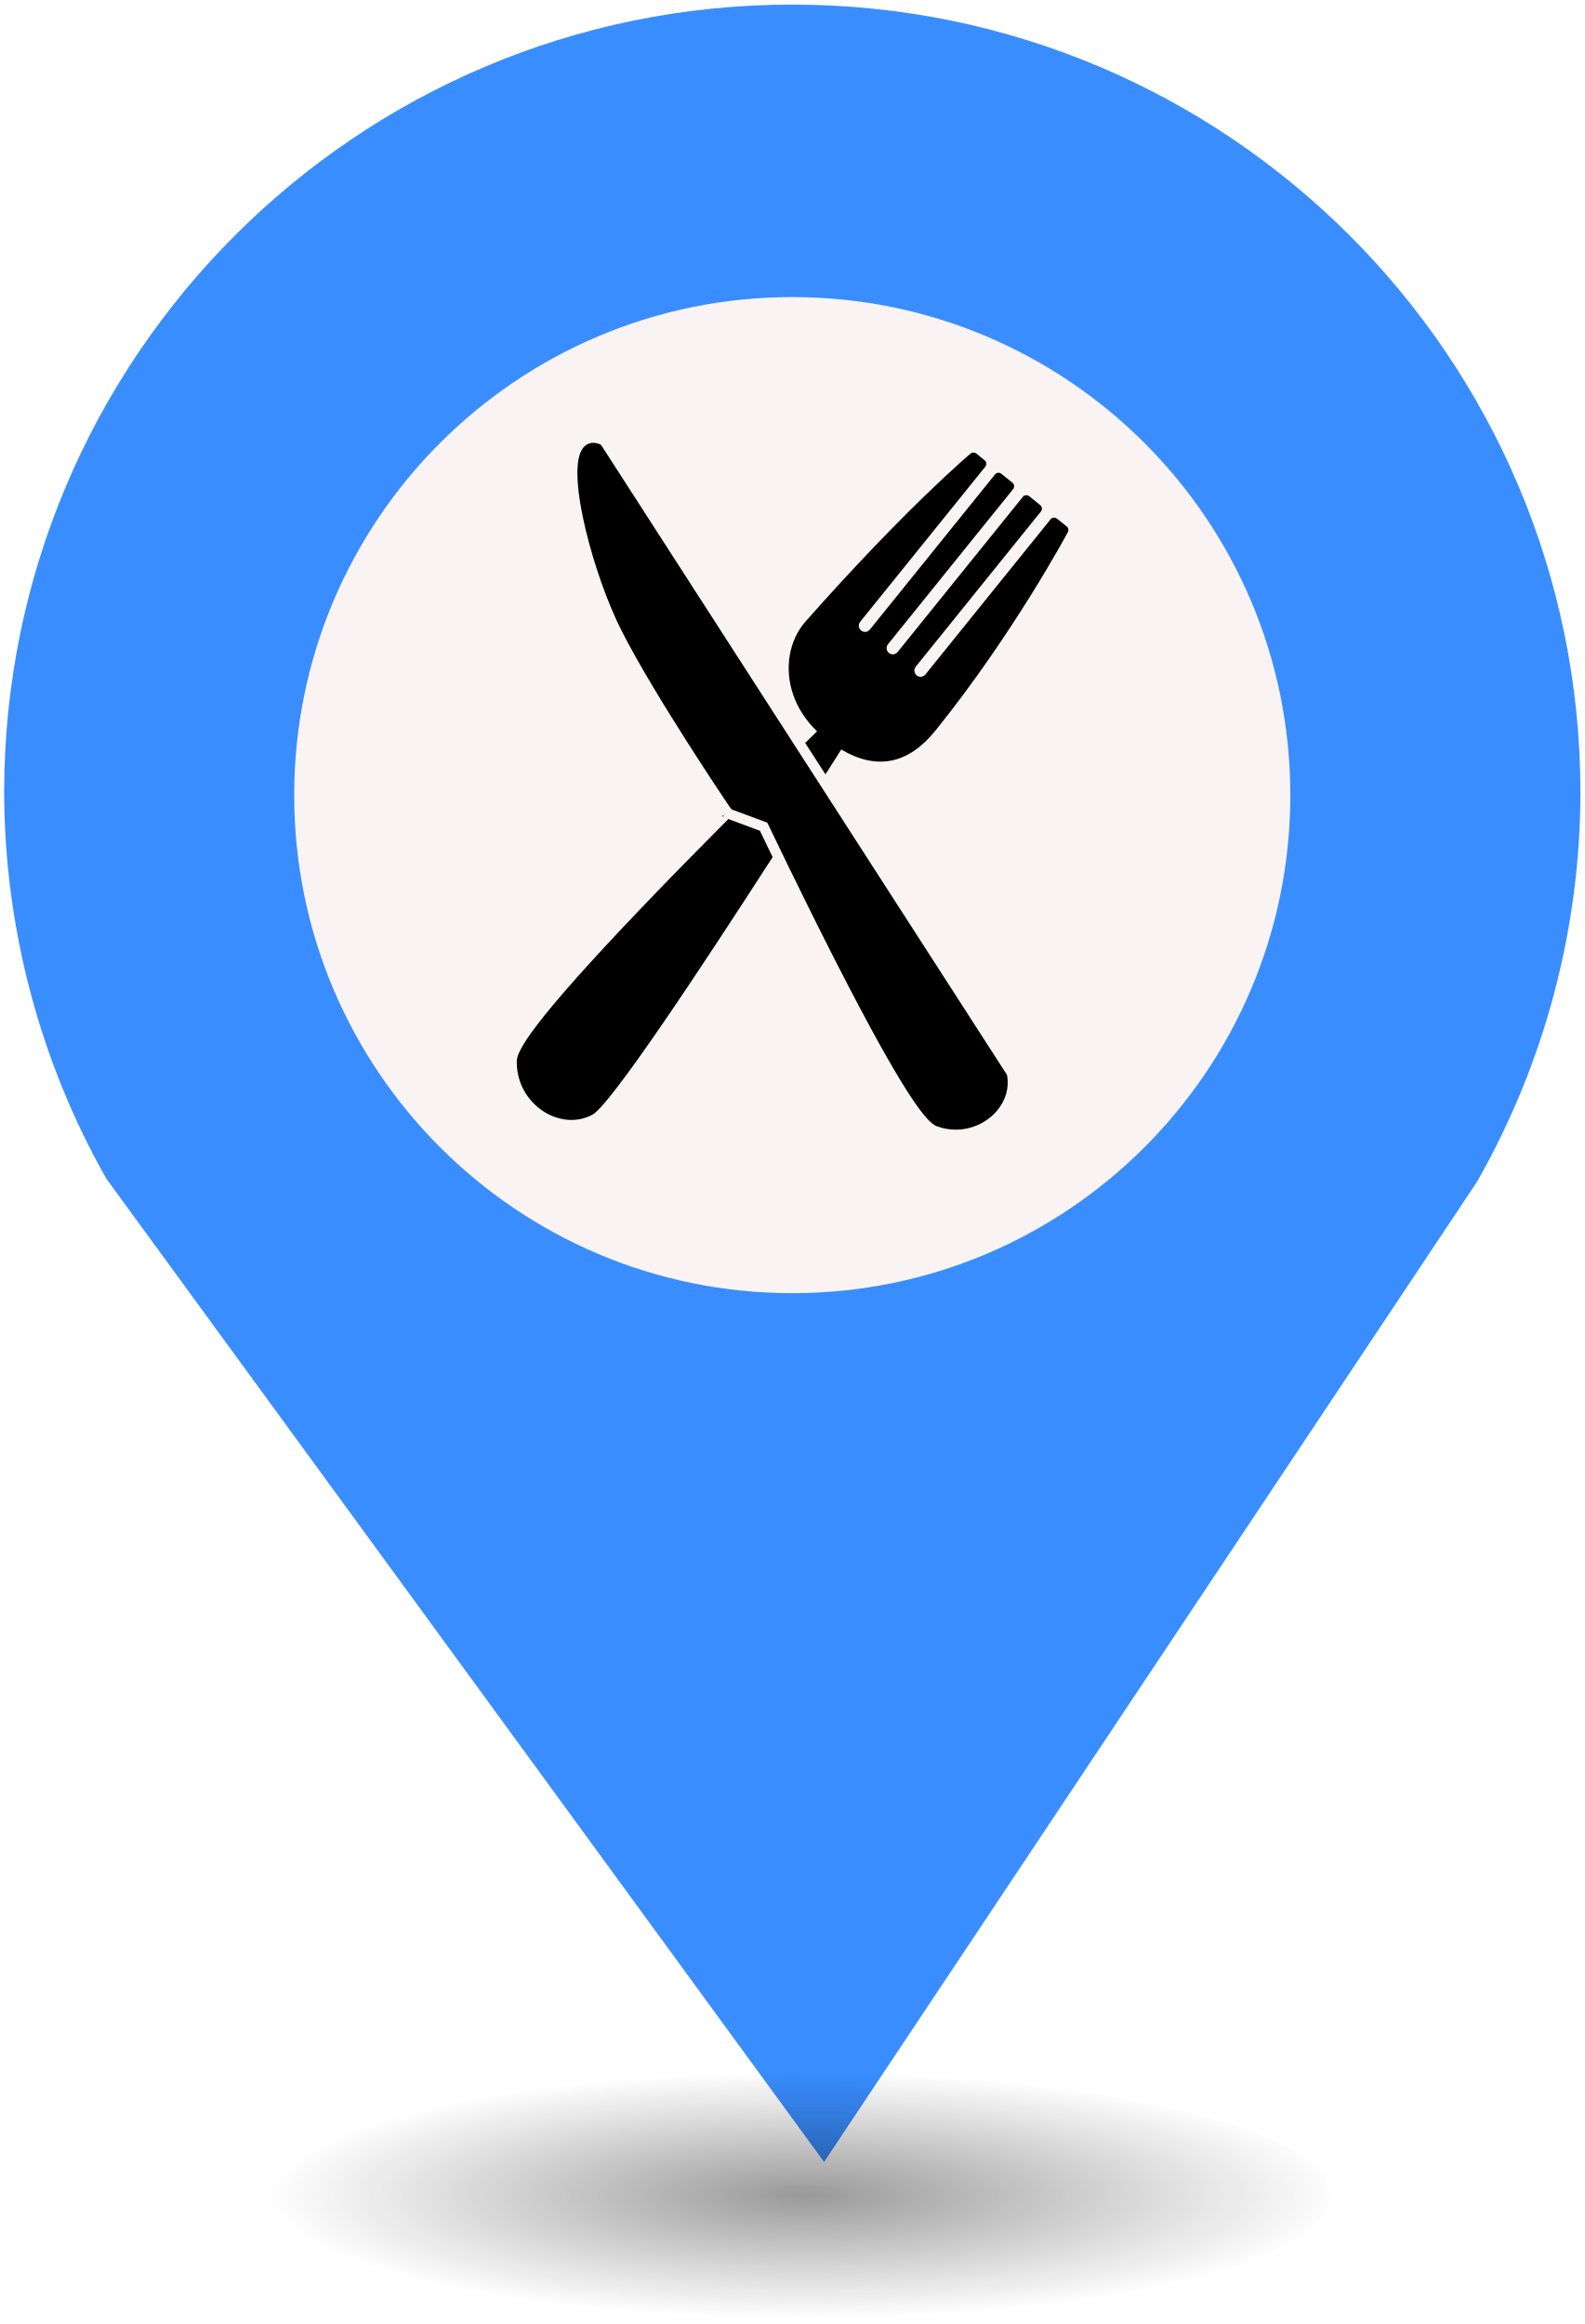
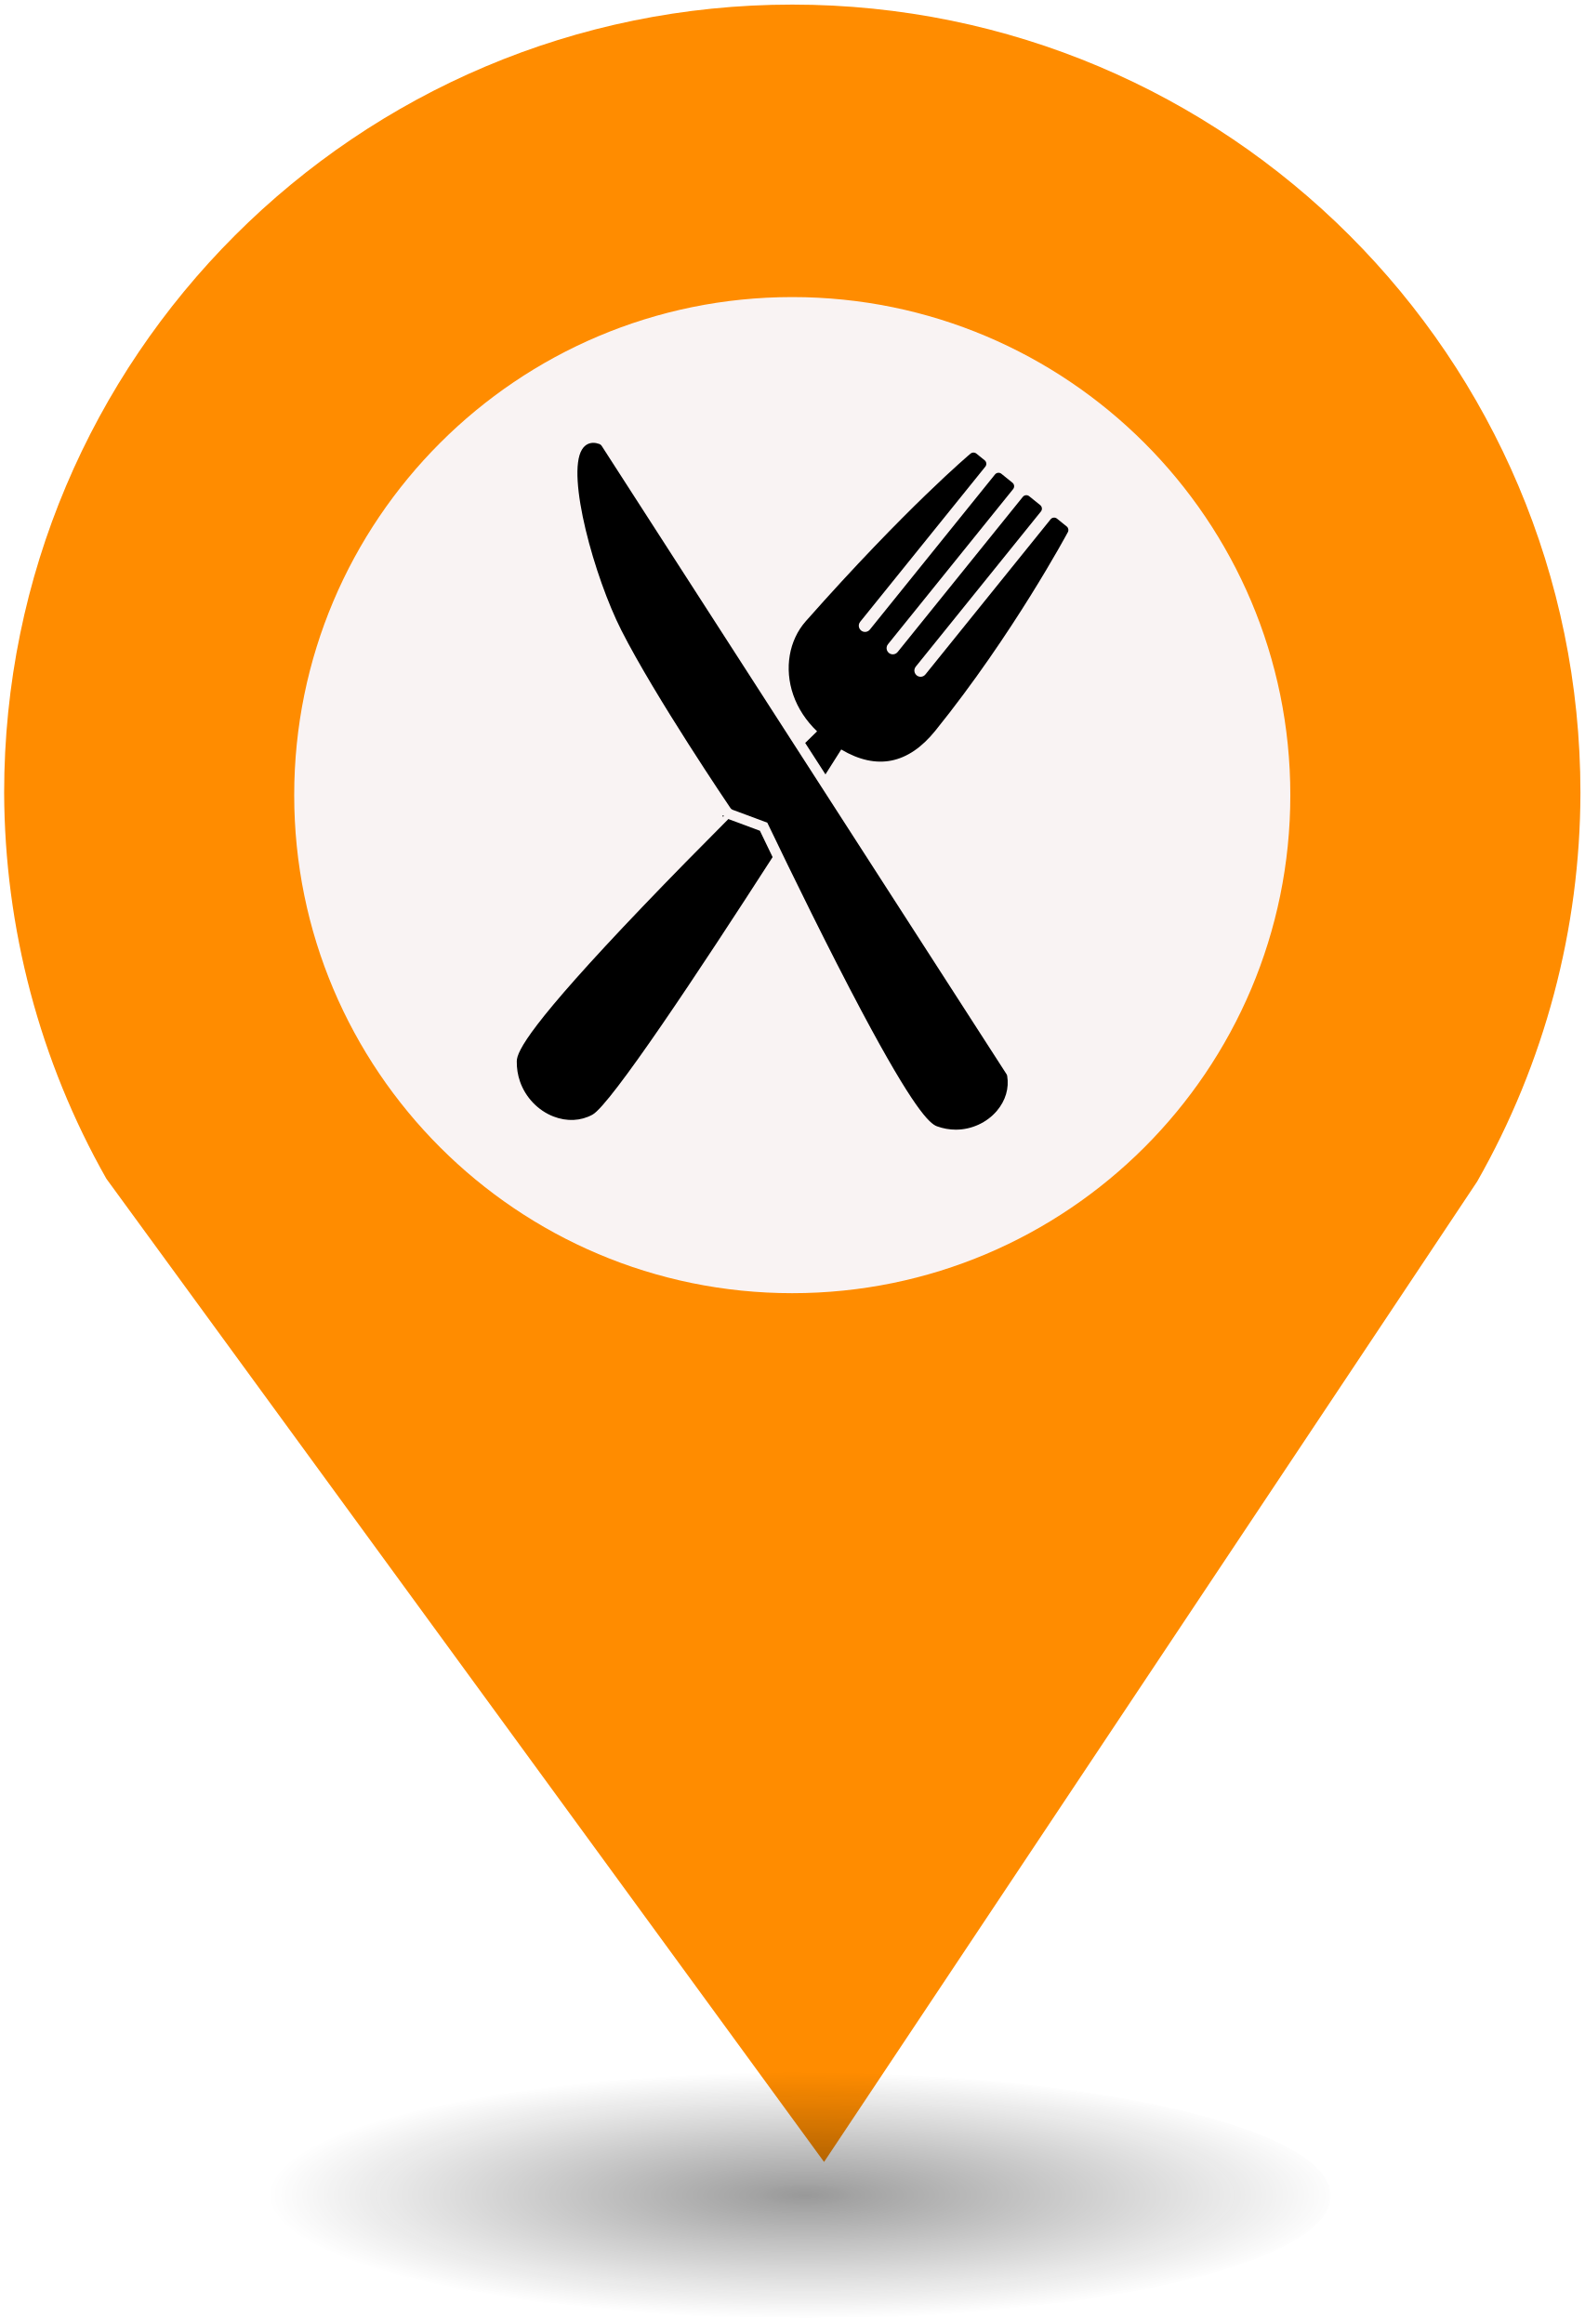
<svg xmlns="http://www.w3.org/2000/svg" height="44px" width="30px" version="1.1" viewBox="0 0 29.989 43.988" id="svg16">
  <defs id="defs7">
    <radialGradient id="a" gradientUnits="userSpaceOnUse" cy="127.6" cx="-42.75" gradientTransform="matrix(4.274964,0,0,0.98163,197.9983,-82.0888)" r="2.384">
      <stop stop-color="#010101" offset="0" id="stop2" />
      <stop stop-opacity="0" stop-color="#090909" offset="1" id="stop4" />
    </radialGradient>
  </defs>
  <g id="g26" transform="translate(-2.0760358e-7,-1.618116)">
-     <path style="fill:#398DFF;stroke-width:4.275" id="path9" d="m 14.994,1.705 c -8.239,0 -14.917,6.678 -14.917,14.917 0.009,2.562 0.673,5.079 1.935,7.307 L 15.596,42.539 27.956,23.984 c 1.278,-2.244 1.952,-4.78 1.956,-7.362 C 29.911,8.383 23.233,1.705 14.994,1.705 Z" />
+     <path style="fill:#FF8C00;stroke-width:4.275" id="path9" d="m 14.994,1.705 c -8.239,0 -14.917,6.678 -14.917,14.917 0.009,2.562 0.673,5.079 1.935,7.307 L 15.596,42.539 27.956,23.984 c 1.278,-2.244 1.952,-4.78 1.956,-7.362 C 29.911,8.383 23.233,1.705 14.994,1.705 Z" />
    <circle style="fill:#f9f3f3;stroke-width:4.275" id="circle11" r="9.427" cx="14.994" cy="16.668" />
    <ellipse style="opacity:0.4;fill:url(#a);stroke-width:4.275" id="ellipse13" cx="14.994" cy="43.18" ry="2.339" rx="10.193" />
    <rect style="fill:none;stroke-width:4.275" x="8.259" y="9.828" width="13.472" height="13.369" ry="0" rx="0" id="replace" />
    <svg version="1.1" x="8.5" y="10" viewBox="0 0 86 87.437" enable-background="new 0 0 100 100" xml:space="preserve" id="svg2" width="13" height="13">
      <defs id="defs28" />
      <g id="g3217" transform="translate(-1223.026,7591.783)">
        <g id="g3355" transform="translate(0.5259675,-1.51338)">
          <g id="g3394" transform="translate(-1.304037,6.106822)">
            <g id="g3432" transform="translate(1.32436,-7.06854)">
              <g id="g3490" transform="translate(14.50543,16.20117)">
                <g id="g3544" transform="translate(1.783222,7.907062)">
                  <g id="g3595" transform="translate(9.526484,-0.4690141)">
                    <g id="g3646" transform="translate(-52.35165,-3.588063)">
                      <g id="g3767" transform="translate(6.004856,8.755277)">
                        <g id="g4075" transform="translate(0.5523902,0.07303033)">
                          <g id="g4264" transform="translate(3.088074,-2.637774)">
                            <g id="g4355" transform="translate(8.460199,5.328404)">
                              <g id="g4421" transform="translate(-6.525508,7.085877)">
                                <g id="g4462" transform="translate(25.51802,13.53117)">
                                  <g id="g4500" transform="translate(80.26127,-61.02332)">
                                    <g id="g5344" transform="translate(-17.61483,53.92915)">
                                      <g id="g5294" display="none" style="display:none">
                                        <rect id="rect5296" height="196" width="394.5" display="inline" y="-80.755" x="-43.5" style="fill:#000000;display:inline" />
                                      </g>
                                      <g id="g5316" display="none" style="display:none">
                                        <g id="g5318" display="inline" style="display:inline">
                                          <path id="path5320" d="M 1.581,10.718 H 30.418 L 16,1.051 1.581,10.718 z M 17.592,6.594 c 0,0.879 -0.713,1.592 -1.592,1.592 -0.879,0 -1.592,-0.713 -1.592,-1.592 0,-0.879 0.713,-1.592 1.592,-1.592 0.879,0 1.592,0.712 1.592,1.592 z" />
                                          <rect id="rect5322" height="3.021" width="31" y="28.03" x="0.5" />
                                          <rect id="rect5324" height="11.875" width="3.021" y="13.363" x="3.667" />
                                          <rect id="rect5326" height="11.875" width="3.021" y="13.363" x="8.349" />
                                          <rect id="rect5328" height="11.875" width="3.021" y="13.363" x="20.63" />
                                          <rect id="rect5330" height="11.875" width="3.021" y="13.363" x="25.312" />
                                        </g>
                                        <path id="path5332" d="m 19.055,22.809 c -0.386,0.262 -1.035,0.524 -1.857,0.524 -1.01,0 -1.907,-0.386 -2.53,-1.11 -0.474,-0.524 -0.785,-1.246 -0.897,-2.144 h -0.773 v -0.611 h 0.711 c 0,-0.062 0,-0.125 0,-0.187 0,-0.2 0.012,-0.387 0.025,-0.561 h -0.735 v -0.624 h 0.823 c 0.15,-0.872 0.524,-1.595 1.022,-2.106 0.636,-0.66 1.446,-1.035 2.468,-1.035 0.735,0 1.309,0.212 1.658,0.399 l -0.249,0.822 c -0.312,-0.187 -0.835,-0.349 -1.396,-0.349 -0.673,0 -1.221,0.237 -1.645,0.685 -0.374,0.361 -0.623,0.922 -0.748,1.583 h 3.478 v 0.624 h -3.59 c -0.013,0.162 -0.025,0.349 -0.025,0.523 0,0.075 0,0.137 0,0.225 h 3.615 v 0.611 h -3.53 c 0.1,0.723 0.349,1.259 0.685,1.633 0.461,0.486 1.085,0.723 1.757,0.723 0.661,0 1.234,-0.249 1.521,-0.411 l 0.212,0.786 z" display="inline" style="display:inline" />
                                      </g>
                                      <g id="g5453" transform="translate(-52.62536,-10.75091)">
                                        <g id="g5403" display="none" style="display:none">
                                          <rect id="rect5405" height="196" width="394.5" display="inline" y="-80.755" x="-43.5" style="fill:#000000;display:inline" />
                                        </g>
                                        <g id="g5425" display="none" style="display:none">
                                          <g id="g5427" display="inline" style="display:inline">
                                            <path id="path5429" d="M 1.581,10.718 H 30.418 L 16,1.051 1.581,10.718 z M 17.592,6.594 c 0,0.879 -0.713,1.592 -1.592,1.592 -0.879,0 -1.592,-0.713 -1.592,-1.592 0,-0.879 0.713,-1.592 1.592,-1.592 0.879,0 1.592,0.712 1.592,1.592 z" />
                                            <rect id="rect5431" height="3.021" width="31" y="28.03" x="0.5" />
                                            <rect id="rect5433" height="11.875" width="3.021" y="13.363" x="3.667" />
                                            <rect id="rect5435" height="11.875" width="3.021" y="13.363" x="8.349" />
                                            <rect id="rect5437" height="11.875" width="3.021" y="13.363" x="20.63" />
                                            <rect id="rect5439" height="11.875" width="3.021" y="13.363" x="25.312" />
                                          </g>
                                          <path id="path5441" d="m 19.055,22.809 c -0.386,0.262 -1.035,0.524 -1.857,0.524 -1.01,0 -1.907,-0.386 -2.53,-1.11 -0.474,-0.524 -0.785,-1.246 -0.897,-2.144 h -0.773 v -0.611 h 0.711 c 0,-0.062 0,-0.125 0,-0.187 0,-0.2 0.012,-0.387 0.025,-0.561 h -0.735 v -0.624 h 0.823 c 0.15,-0.872 0.524,-1.595 1.022,-2.106 0.636,-0.66 1.446,-1.035 2.468,-1.035 0.735,0 1.309,0.212 1.658,0.399 l -0.249,0.822 c -0.312,-0.187 -0.835,-0.349 -1.396,-0.349 -0.673,0 -1.221,0.237 -1.645,0.685 -0.374,0.361 -0.623,0.922 -0.748,1.583 h 3.478 v 0.624 h -3.59 c -0.013,0.162 -0.025,0.349 -0.025,0.523 0,0.075 0,0.137 0,0.225 h 3.615 v 0.611 h -3.53 c 0.1,0.723 0.349,1.259 0.685,1.633 0.461,0.486 1.085,0.723 1.757,0.723 0.661,0 1.234,-0.249 1.521,-0.411 l 0.212,0.786 z" display="inline" style="display:inline" />
                                        </g>
                                        <g id="g5911" transform="translate(34.80392,-34.73152)">
                                          <g id="g5969" transform="translate(-76.82085,20.4639)">
                                            <g id="g6024" transform="translate(-1.526915,1.600489)">
                                              <g id="g6071" transform="translate(7.388684,1.035171)">
                                                <g id="g6187" transform="translate(-0.7100005,-4.632286)">
                                                  <g id="g6263" transform="translate(-0.667373,-5.348818)">
                                                    <g id="g6319" transform="translate(0.7972047,3.564749)">
                                                      <g id="g6384" transform="translate(-9.1472,2.261335)">
                                                        <g id="g6488" transform="translate(-2.034812,-3.404266)">
                                                          <g id="g6516" transform="translate(-0.6383233,-2.329404)">
                                                            <g id="g6769" transform="translate(1565.779,-3801.849)">
                                                              <g id="g6910" transform="translate(-308.0951,-3790.949)">
                                                                <g id="g6983" transform="translate(-14.23112,-15.61185)">
                                                                  <g id="g6947">
                                                                    <path id="path6965" d="m 41.184,53.693 c -0.048,0.024 -0.091,0.054 -0.129,0.087 l 0.085,0.1 c 0.032,-0.027 0.068,-0.052 0.105,-0.072 l -0.061,-0.115 z" style="fill:#000000" />
                                                                    <path id="path6967" d="m 14.889,85.003 c -0.013,0.889 0.125,1.758 0.41,2.582 0.703,2.027 2.296,3.694 4.264,4.457 1.706,0.661 3.466,0.579 4.959,-0.232 2.307,-1.256 13.634,-18.347 22.936,-32.79 -0.567,-1.172 -1.111,-2.299 -1.616,-3.352 L 41.918,54.209 C 41.887,54.197 41.86,54.182 41.831,54.169 38.304,57.706 34.527,61.546 30.942,65.294 16.591,80.293 14.907,83.726 14.889,85.003 z" style="fill:#000000" />
                                                                    <path id="path6969" d="m 76.157,10.095 c -0.152,0.016 -0.292,0.091 -0.387,0.21 L 59.837,30.056 c -0.133,0.165 -0.322,0.268 -0.533,0.29 -0.209,0.022 -0.415,-0.038 -0.58,-0.171 -0.116,-0.094 -0.203,-0.216 -0.252,-0.356 -0.09,-0.259 -0.04,-0.542 0.133,-0.756 L 74.538,9.311 c 0.2,-0.247 0.16,-0.608 -0.086,-0.809 L 73.389,7.643 c -0.214,-0.173 -0.52,-0.169 -0.73,0.006 -0.079,0.066 -8.166,6.859 -20.976,21.338 -2.149,2.43 -2.762,6.023 -1.6,9.377 0.594,1.715 1.638,3.31 3.036,4.644 -0.469,0.458 -0.975,0.95 -1.513,1.478 l 2.58,4.003 c 0.717,-1.131 1.392,-2.194 2.008,-3.169 4.51,2.676 8.537,1.873 11.978,-2.39 9.927,-12.307 16.805,-25.157 16.874,-25.284 0.128,-0.244 0.066,-0.544 -0.147,-0.717 l -1.242,-1.001 c -0.248,-0.2 -0.61,-0.161 -0.809,0.086 L 66.912,35.765 c -0.132,0.165 -0.321,0.268 -0.532,0.292 -0.21,0.022 -0.416,-0.04 -0.581,-0.171 -0.115,-0.095 -0.202,-0.218 -0.251,-0.357 -0.091,-0.259 -0.04,-0.542 0.132,-0.756 L 81.614,15.02 c 0.097,-0.119 0.142,-0.271 0.125,-0.422 -0.018,-0.152 -0.093,-0.292 -0.211,-0.387 l -1.411,-1.138 c -0.246,-0.2 -0.608,-0.161 -0.808,0.086 L 63.374,32.911 c -0.133,0.165 -0.321,0.268 -0.532,0.29 -0.21,0.022 -0.416,-0.038 -0.58,-0.169 -0.115,-0.094 -0.202,-0.217 -0.251,-0.356 -0.09,-0.26 -0.041,-0.545 0.133,-0.757 L 78.078,12.168 c 0.199,-0.247 0.161,-0.609 -0.087,-0.809 l -1.41,-1.14 c -0.12,-0.097 -0.272,-0.141 -0.424,-0.124 z" style="fill:#000000" />
                                                                    <path id="path6971" d="M 77.236,86.654 25.691,6.657 C 25.624,6.551 25.523,6.47 25.404,6.427 25.137,6.33 24.879,6.281 24.637,6.281 c -0.421,0 -1.015,0.147 -1.449,0.854 -2.012,3.276 1.594,16.269 5.015,23.012 4.312,8.502 13.795,22.492 13.89,22.631 0.067,0.1 0.164,0.175 0.275,0.217 l 4.414,1.64 c 3.208,6.689 7.862,16.213 12.019,24.024 6.595,12.392 8.627,14.284 9.579,14.631 0.781,0.282 1.588,0.428 2.401,0.428 2.002,0 3.955,-0.896 5.227,-2.396 1.106,-1.304 1.572,-2.885 1.312,-4.451 -0.013,-0.077 -0.042,-0.15 -0.084,-0.217 z" style="fill:#000000" />
                                                                  </g>
                                                                </g>
                                                              </g>
                                                            </g>
                                                          </g>
                                                        </g>
                                                      </g>
                                                    </g>
                                                  </g>
                                                </g>
                                              </g>
                                            </g>
                                          </g>
                                        </g>
                                      </g>
                                    </g>
                                  </g>
                                </g>
                              </g>
                            </g>
                          </g>
                        </g>
                      </g>
                    </g>
                  </g>
                </g>
              </g>
            </g>
          </g>
        </g>
      </g>
    </svg>
  </g>
</svg>
